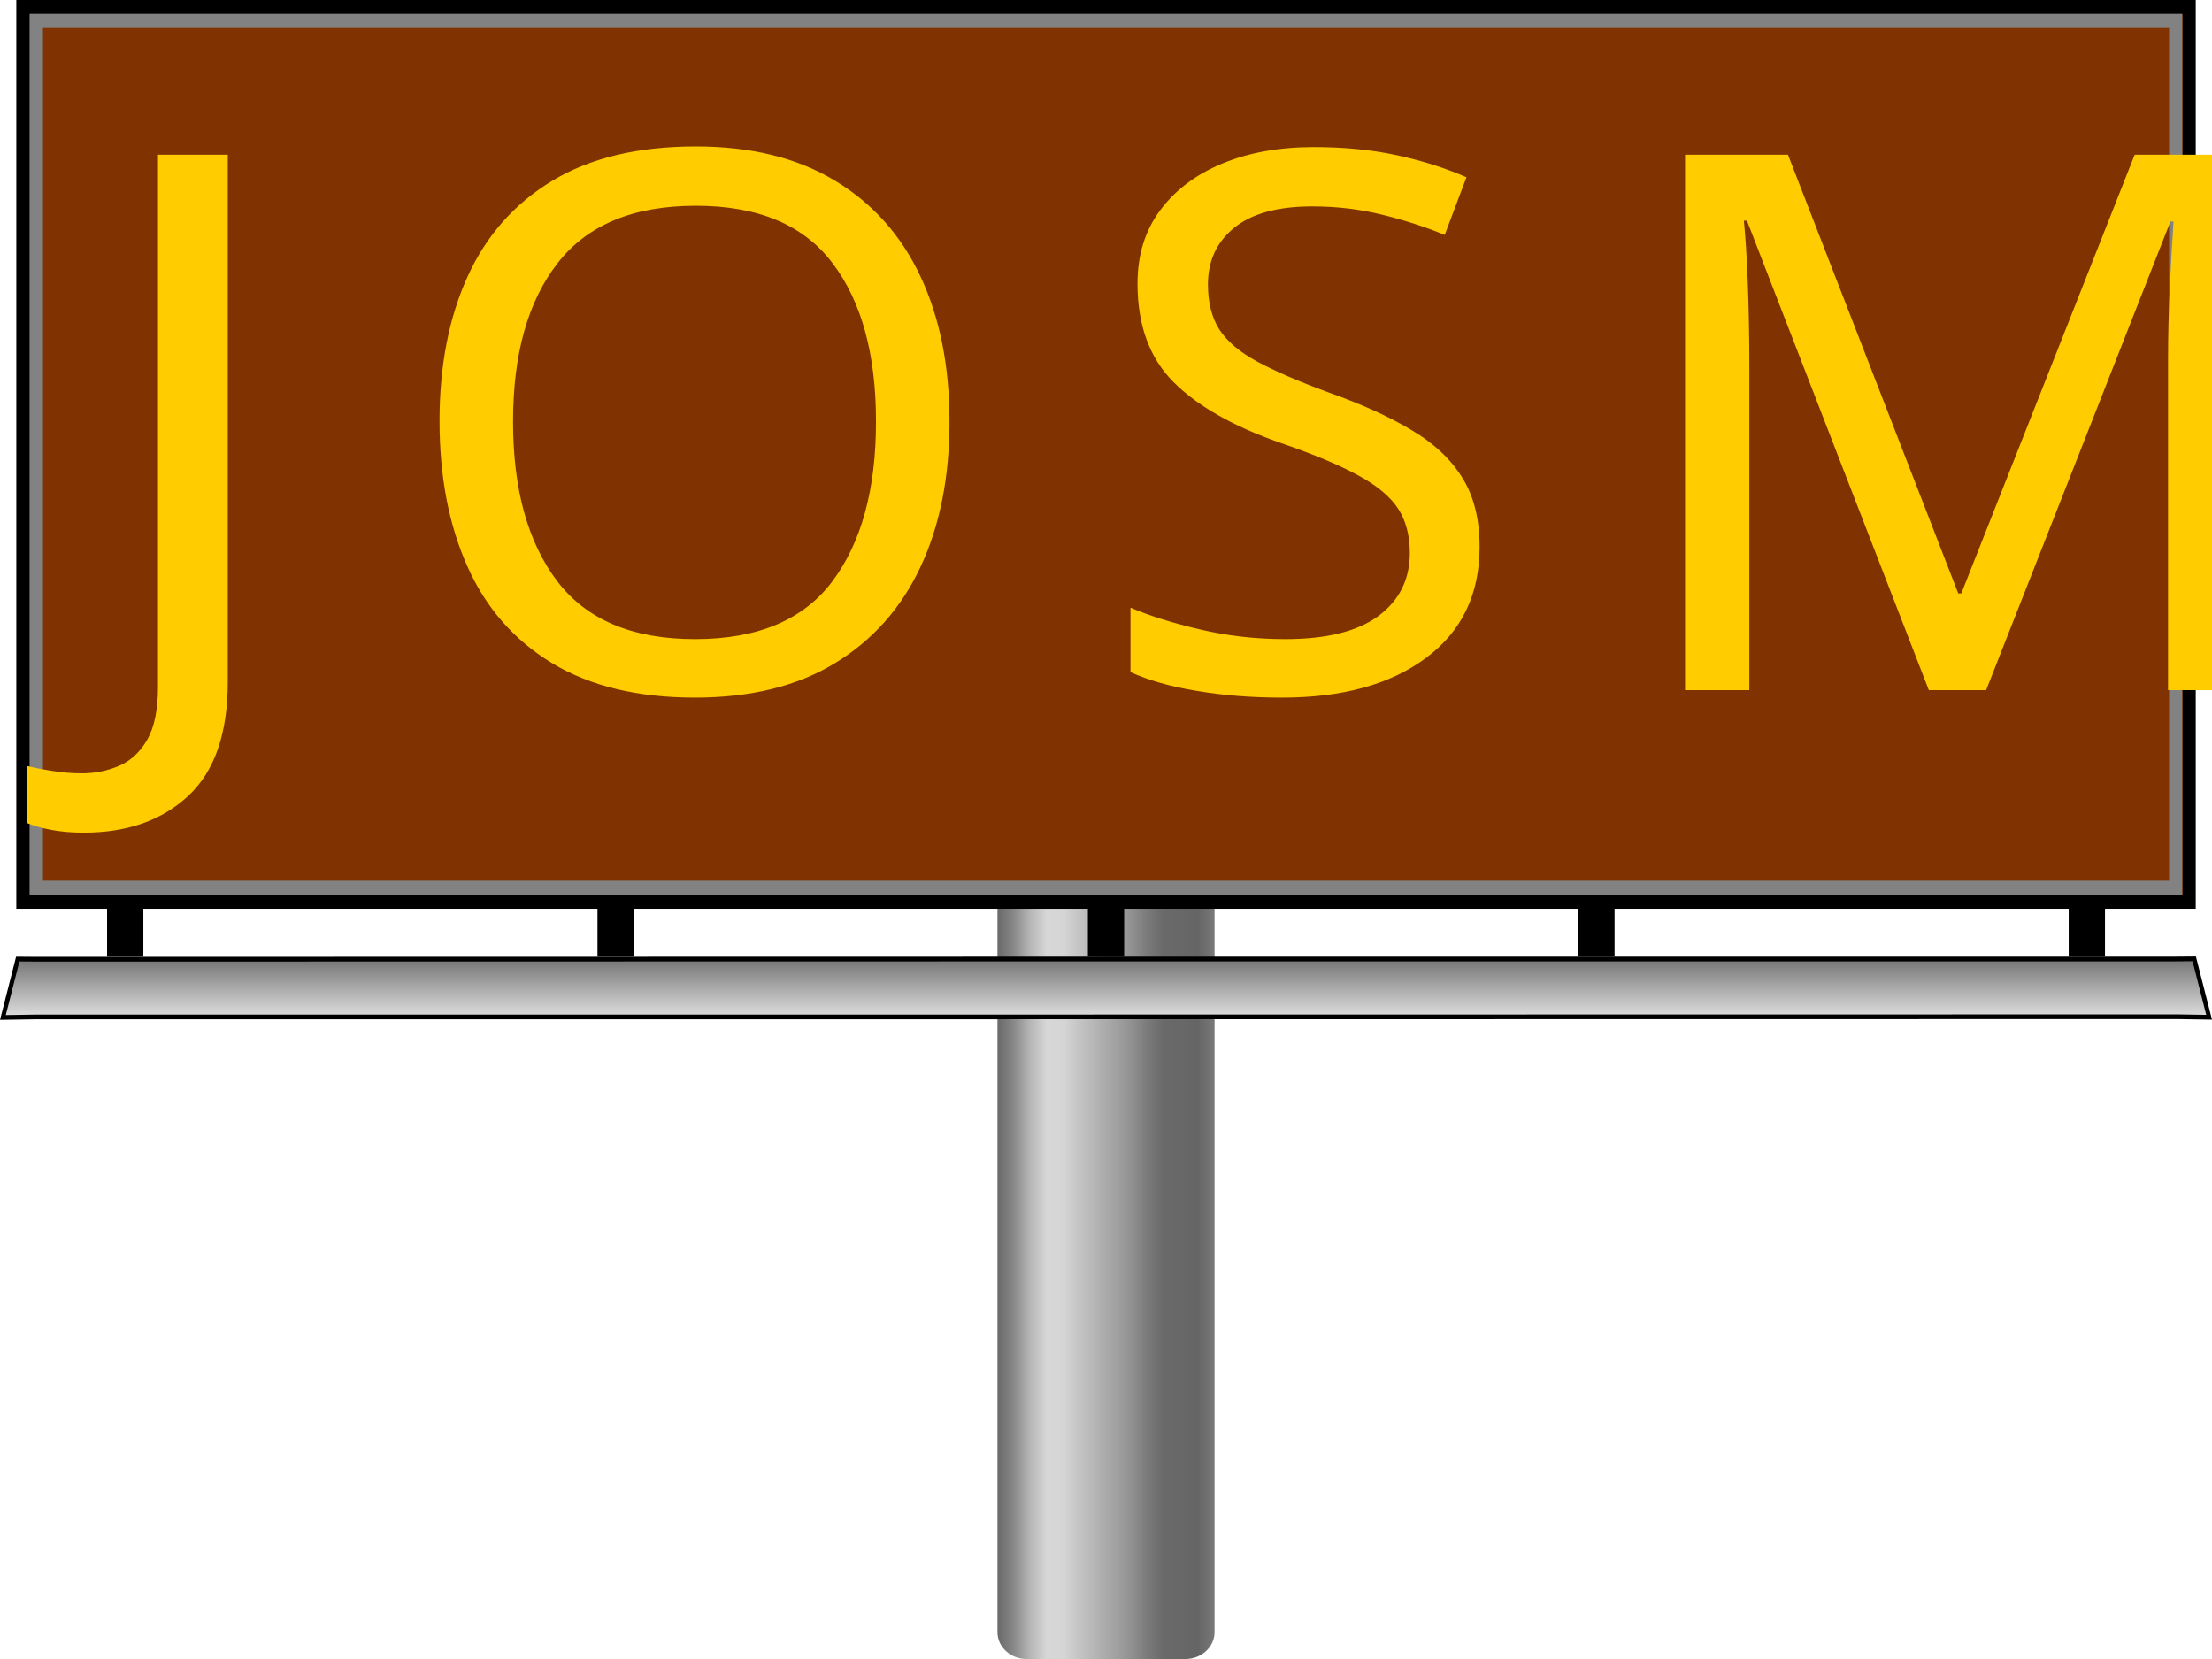
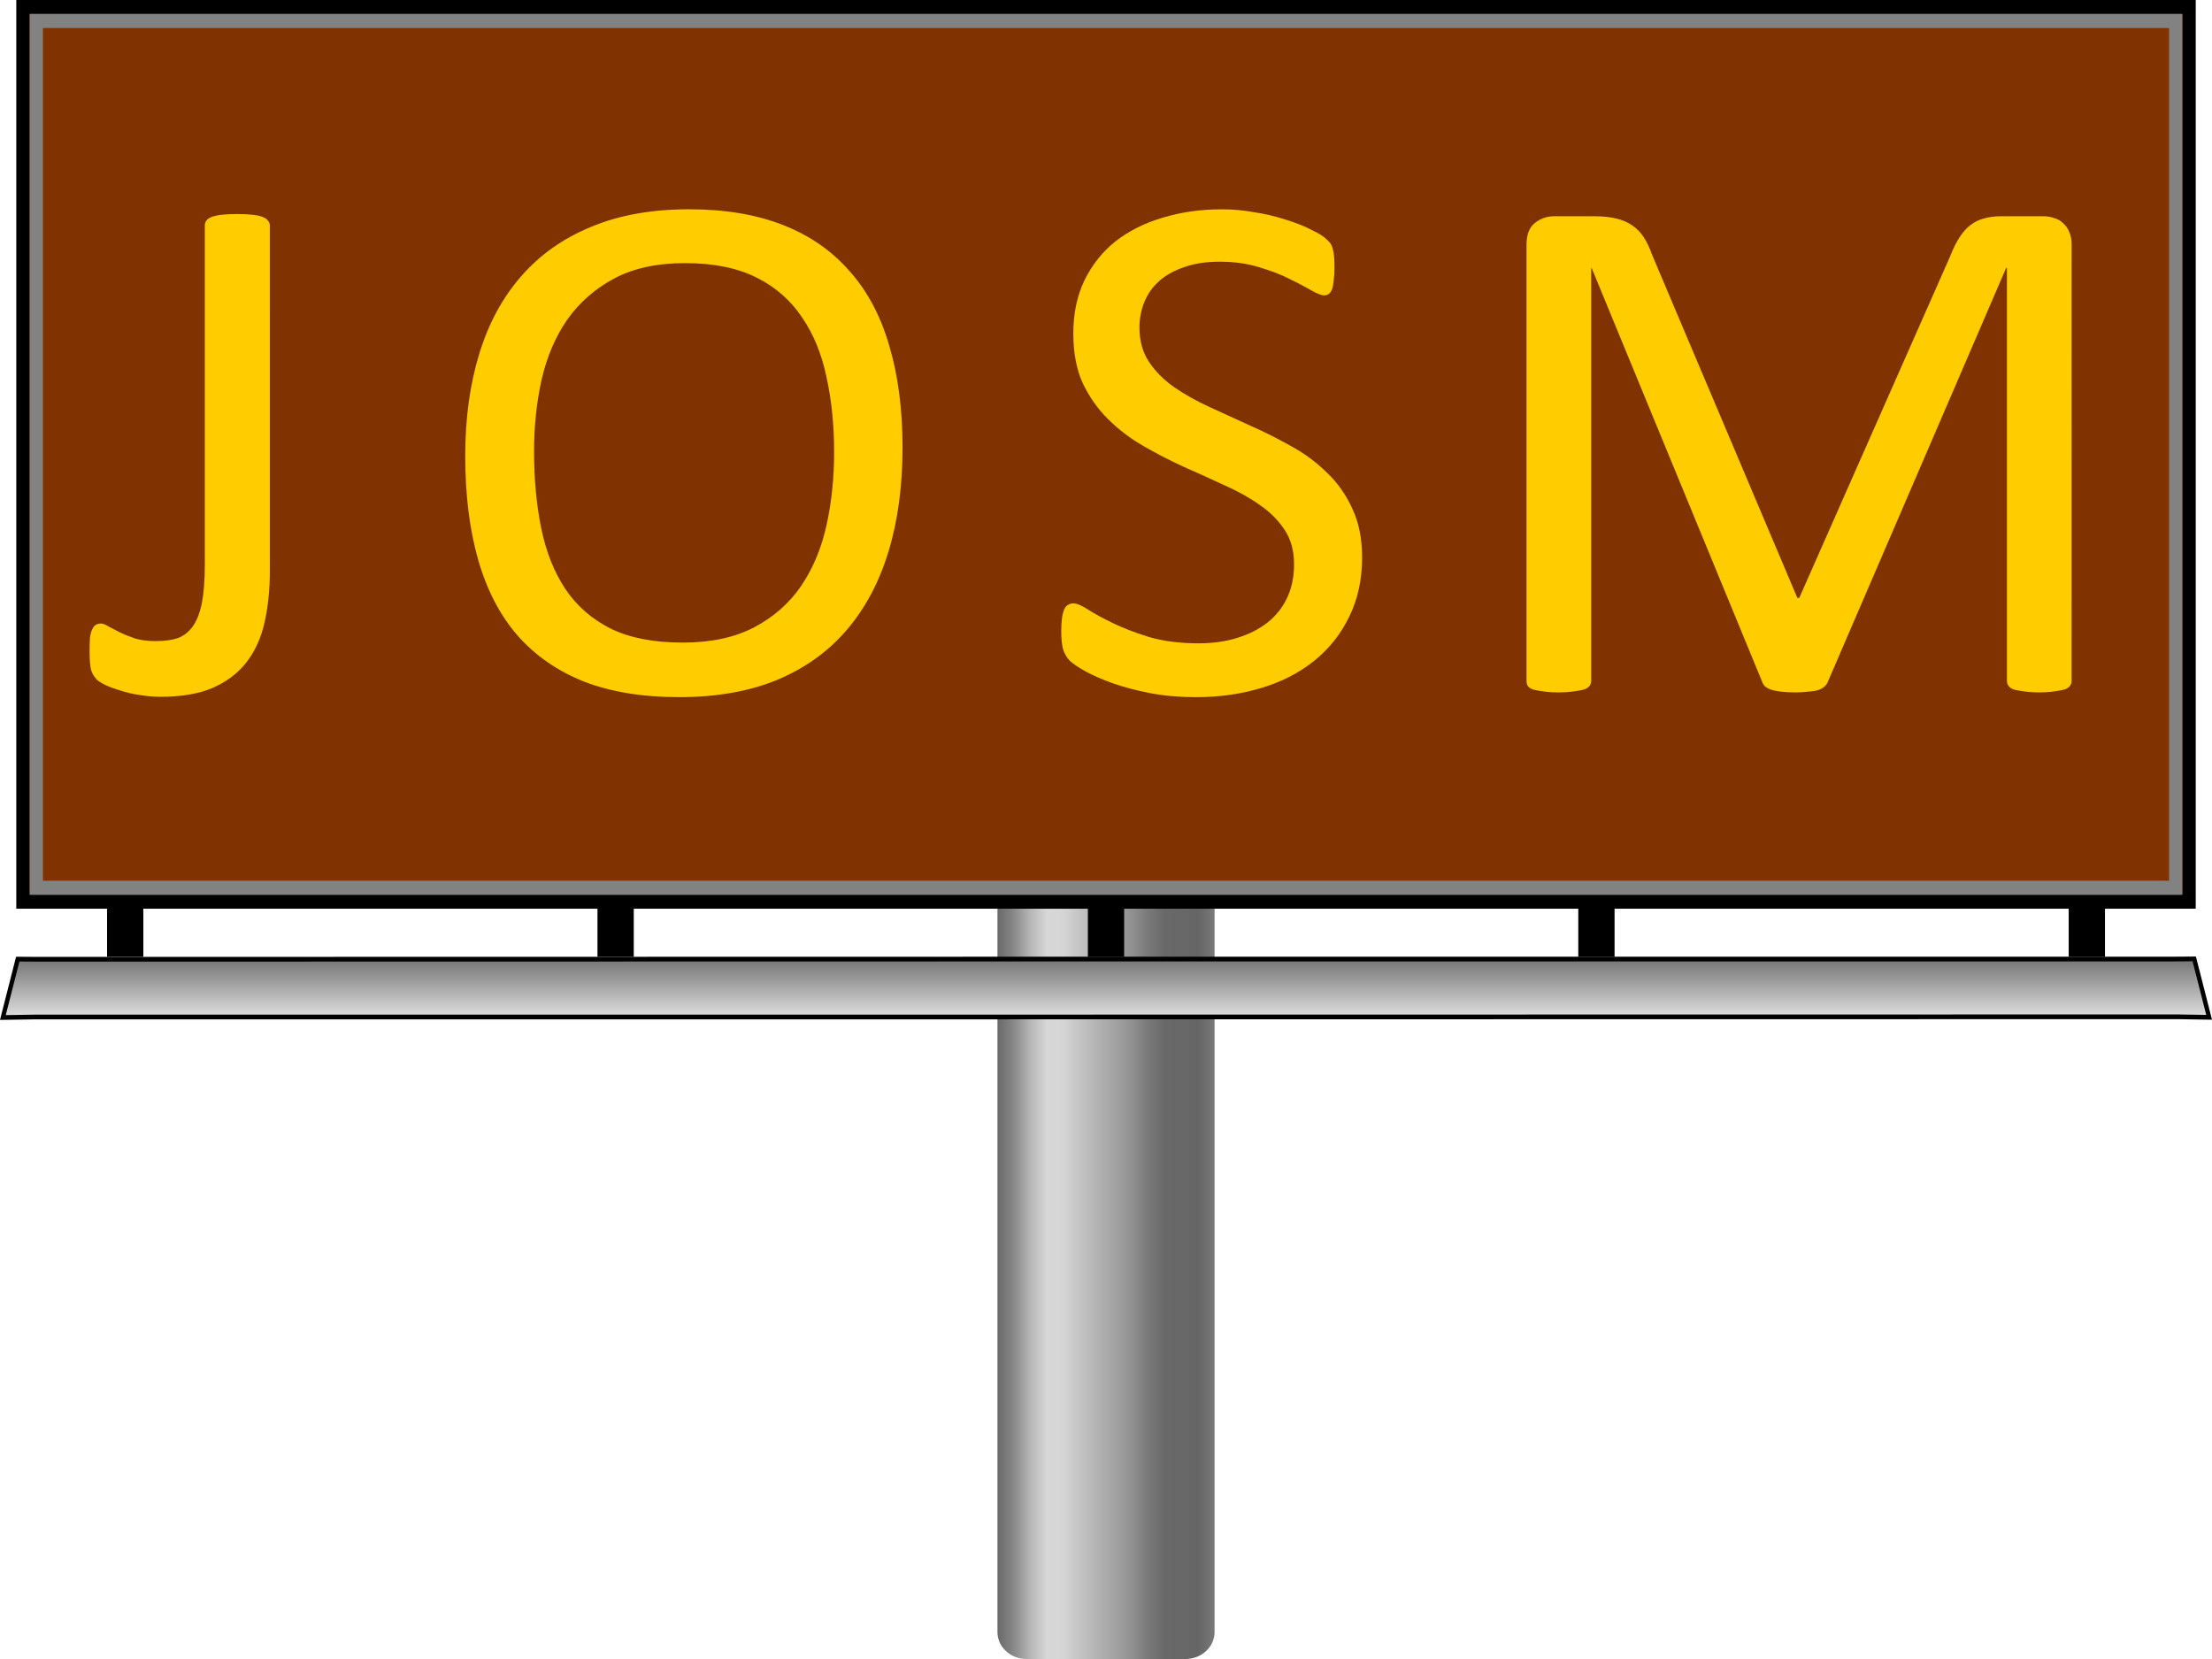
<svg xmlns="http://www.w3.org/2000/svg" xmlns:xlink="http://www.w3.org/1999/xlink" width="160" height="120" viewBox="0 0 160 120" id="svg2" version="1.1">
  <defs id="defs4">
    <linearGradient xlink:href="#linearGradient4347" id="linearGradient3096" gradientUnits="userSpaceOnUse" gradientTransform="matrix(0.1719724,0,0,0.1379897,9.331538,948.2126)" x1="357.8" y1="556.91" x2="456.6" y2="556.91" />
    <linearGradient id="linearGradient4347" y2="556.91" gradientUnits="userSpaceOnUse" x2="456.6" gradientTransform="matrix(1.0492,0,0,0.83928,66.33,399.54)" y1="556.91" x1="357.8">
      <stop id="stop3825" style="stop-color:#8a8a8a" offset="0" />
      <stop id="stop3827" style="stop-color:#676767" offset=".071" />
      <stop id="stop3829" style="stop-color:#878787" offset=".143" />
      <stop id="stop3831" style="stop-color:#b5b5b5" offset=".214" />
      <stop id="stop3833" style="stop-color:#d7d7d7" offset=".286" />
      <stop id="stop3835" style="stop-color:#d5d5d5" offset=".357" />
      <stop id="stop3837" style="stop-color:#c3c3c3" offset=".429" />
      <stop id="stop3839" style="stop-color:#b3b3b3" offset=".5" />
      <stop id="stop3841" style="stop-color:#a3a3a3" offset=".571" />
      <stop id="stop3843" style="stop-color:#929292" offset=".643" />
      <stop id="stop3845" style="stop-color:#7a7a7a" offset=".714" />
      <stop id="stop3847" style="stop-color:#696969" offset=".786" />
      <stop id="stop3849" style="stop-color:#686868" offset=".857" />
      <stop id="stop3851" style="stop-color:#656565" offset=".929" />
      <stop id="stop3853" style="stop-color:#797979" offset="1" />
    </linearGradient>
    <linearGradient xlink:href="#linearGradient4353" id="linearGradient3098" gradientUnits="userSpaceOnUse" gradientTransform="translate(3.2022,122.35)" x1="446.25" y1="689.37" x2="446.25" y2="715.01" />
    <linearGradient id="linearGradient4353" y2="715.01" gradientUnits="userSpaceOnUse" x2="446.25" gradientTransform="translate(3.2022,122.35)" y1="689.37" x1="446.25">
      <stop id="stop4109" style="stop-color:#717171" offset="0" />
      <stop id="stop4111" style="stop-color:#e3e3e3" offset="1" />
    </linearGradient>
  </defs>
  <g id="layer1" transform="translate(0,-933.3622)">
    <rect id="rect2985" style="fill:url(#linearGradient3096);fill-rule:evenodd;stroke-width:0.164" rx="2.107" ry="1.947" height="56.603" width="15.704" y="996.759" x="72.149" />
    <g transform="matrix(0.1639082,0,0,0.1767948,-1.190577,859.07)" id="g4132">
      <g transform="matrix(1,0,0,0.83333,21.422,173.53)" id="g4125">
        <rect x="33.09" y="740.15" width="16.011" height="25.618" style="fill:#000000;fill-rule:evenodd" id="rect4115" />
        <rect x="898.76" y="740.15" width="16.011" height="25.618" style="fill:#000000;fill-rule:evenodd" id="rect4117" />
        <rect x="682.34" y="740.15" width="16.011" height="25.618" style="fill:#000000;fill-rule:evenodd" id="rect4119" />
        <rect x="249.51" y="740.15" width="16.011" height="25.618" style="fill:#000000;fill-rule:evenodd" id="rect4121" />
        <rect x="465.92" y="740.15" width="16.011" height="25.618" style="fill:#000000;fill-rule:evenodd" id="rect4123" />
      </g>
      <path d="m 966.48,812.6 9.105,-0.063 6.565,23.891 -13.718,-0.201 -473.09,0.061 -473.09,0.024 -13.718,0.201 6.565,-23.891 9.105,0.063 471.13,-0.083 z" style="fill:url(#linearGradient3098);stroke:#000000;stroke-width:1.929" id="path4083-2" />
    </g>
    <g transform="matrix(0.1639082,0,0,0.1767948,-0.8006564,878.696)" id="g4071" style="fill:#803300">
      <rect x="14.971" y="312.1" width="956" height="366" style="fill:#803300;stroke:#000000;stroke-width:5.786" id="rect4043" />
      <rect x="20.938" y="317.77" width="944.06" height="354.66" style="fill:#803300;fill-rule:evenodd;stroke:#828282;stroke-width:5.786" id="rect4043-1" />
    </g>
-     <text xml:space="preserve" style="font-style:normal;font-variant:normal;font-weight:normal;font-stretch:normal;font-size:1.97px;line-height:0%;font-family:Calibri;letter-spacing:6.701px;word-spacing:0px;fill:#ffcc00;fill-opacity:1;stroke:none;stroke-width:0.164" x="6.189" y="998.857" id="text3111" transform="scale(1.015836,0.9844108)">
-       <tspan id="tspan3113" x="6.189" y="998.857" style="font-style:normal;font-variant:normal;font-weight:normal;font-stretch:normal;font-size:55.116px;line-height:1.25;font-family:Calibri;fill:#ffcc00;stroke-width:0.164">JOSM</tspan>
-     </text>
+     <g aria-label="JOSM" transform="scale(1.015836,0.9844108)" id="text3111" style="fill:#ffcc00;stroke-width:0.164">
+       <path d="m 19.215,990.084 q 0,2.072 -0.377,3.795 -0.377,1.722 -1.292,2.933 -0.915,1.211 -2.422,1.884 -1.48,0.646 -3.687,0.646 -0.754,0 -1.507,-0.135 -0.727,-0.108 -1.346,-0.323 -0.619,-0.188 -1.076,-0.404 -0.458,-0.242 -0.619,-0.404 -0.135,-0.161 -0.242,-0.323 -0.081,-0.161 -0.161,-0.377 -0.054,-0.242 -0.081,-0.565 -0.027,-0.35 -0.027,-0.834 0,-0.592 0.027,-0.969 0.054,-0.404 0.161,-0.619 0.108,-0.242 0.242,-0.323 0.161,-0.108 0.377,-0.108 0.215,0 0.538,0.215 0.35,0.188 0.807,0.431 0.484,0.242 1.103,0.458 0.619,0.188 1.453,0.188 0.915,0 1.561,-0.215 0.646,-0.242 1.076,-0.861 0.431,-0.619 0.646,-1.695 0.215,-1.103 0.215,-2.853 v -24.921 q 0,-0.188 0.108,-0.35 0.108,-0.161 0.377,-0.269 0.269,-0.108 0.7,-0.161 0.458,-0.054 1.13,-0.054 0.646,0 1.103,0.054 0.458,0.054 0.7,0.161 0.269,0.108 0.377,0.269 0.135,0.161 0.135,0.35 z" id="path5642" />
+       <path d="m 64.265,981.041 q 0,4.225 -0.996,7.616 -0.996,3.391 -2.987,5.786 -1.965,2.368 -4.952,3.66 -2.987,1.265 -6.97,1.265 -3.929,0 -6.809,-1.157 -2.853,-1.184 -4.737,-3.418 -1.857,-2.234 -2.772,-5.544 -0.915,-3.31 -0.915,-7.616 0,-4.118 0.996,-7.482 0.996,-3.364 2.987,-5.705 1.991,-2.368 4.979,-3.633 2.987,-1.292 6.97,-1.292 3.848,0 6.701,1.157 2.853,1.157 4.737,3.391 1.911,2.207 2.826,5.49 0.942,3.256 0.942,7.482 z m -4.871,0.323 q 0,-2.96 -0.538,-5.49 -0.511,-2.557 -1.749,-4.414 -1.211,-1.884 -3.256,-2.933 -2.045,-1.05 -5.059,-1.05 -3.014,0 -5.059,1.13 -2.045,1.13 -3.337,3.014 -1.265,1.884 -1.83,4.414 -0.538,2.503 -0.538,5.275 0,3.068 0.511,5.652 0.511,2.584 1.722,4.467 1.211,1.857 3.229,2.907 2.045,1.023 5.113,1.023 3.041,0 5.113,-1.13 2.072,-1.13 3.337,-3.041 1.265,-1.938 1.803,-4.467 0.538,-2.53 0.538,-5.356 z" id="path5644" />
+       <path d="m 96.99,989.088 q 0,2.449 -0.915,4.36 -0.888,1.911 -2.503,3.256 -1.588,1.319 -3.768,1.992 -2.153,0.673 -4.656,0.673 -1.749,0 -3.256,-0.296 -1.48,-0.296 -2.664,-0.727 -1.157,-0.431 -1.965,-0.888 -0.78,-0.458 -1.103,-0.78 -0.296,-0.323 -0.458,-0.807 -0.135,-0.511 -0.135,-1.346 0,-0.592 0.054,-0.969 0.054,-0.404 0.161,-0.646 0.108,-0.242 0.269,-0.323 0.161,-0.108 0.377,-0.108 0.377,0 1.05,0.458 0.7,0.458 1.776,0.996 1.076,0.538 2.584,1.023 1.534,0.458 3.525,0.458 1.507,0 2.745,-0.404 1.265,-0.404 2.153,-1.13 0.915,-0.754 1.399,-1.83 0.484,-1.076 0.484,-2.449 0,-1.48 -0.673,-2.53 -0.673,-1.05 -1.776,-1.83 -1.103,-0.807 -2.53,-1.453 -1.399,-0.673 -2.88,-1.346 -1.48,-0.7 -2.88,-1.534 -1.399,-0.834 -2.503,-1.965 -1.103,-1.13 -1.803,-2.637 -0.673,-1.534 -0.673,-3.66 0,-2.18 0.78,-3.875 0.807,-1.722 2.207,-2.88 1.426,-1.157 3.364,-1.749 1.965,-0.619 4.225,-0.619 1.157,0 2.314,0.215 1.184,0.188 2.207,0.538 1.05,0.323 1.857,0.754 0.807,0.404 1.05,0.673 0.269,0.242 0.35,0.404 0.081,0.135 0.135,0.377 0.054,0.215 0.081,0.538 0.027,0.323 0.027,0.834 0,0.484 -0.054,0.861 -0.027,0.377 -0.108,0.646 -0.081,0.242 -0.242,0.377 -0.135,0.108 -0.323,0.108 -0.296,0 -0.942,-0.377 -0.619,-0.377 -1.534,-0.834 -0.915,-0.484 -2.18,-0.861 -1.238,-0.404 -2.799,-0.404 -1.453,0 -2.53,0.404 -1.076,0.377 -1.776,1.023 -0.7,0.646 -1.05,1.534 -0.35,0.888 -0.35,1.884 0,1.453 0.673,2.503 0.673,1.05 1.776,1.857 1.13,0.807 2.557,1.48 1.426,0.673 2.907,1.373 1.48,0.673 2.907,1.507 1.426,0.807 2.53,1.938 1.13,1.103 1.803,2.637 0.7,1.507 0.7,3.579 z" id="path5646" />
+       <path d="m 147.509,998.157 c 0,0.144 -0.037,0.269 -0.11,0.377 -0.074,0.108 -0.202,0.197 -0.386,0.269 -0.184,0.054 -0.423,0.099 -0.717,0.135 -0.276,0.054 -0.644,0.081 -1.103,0.081 -0.423,0 -0.791,-0.027 -1.103,-0.081 -0.294,-0.036 -0.533,-0.081 -0.717,-0.135 -0.166,-0.072 -0.285,-0.161 -0.359,-0.269 -0.074,-0.108 -0.11,-0.233 -0.11,-0.377 v -30.33 h -0.055 l -12.718,30.465 c -0.055,0.126 -0.138,0.233 -0.248,0.323 -0.092,0.09 -0.239,0.17 -0.441,0.242 -0.184,0.054 -0.414,0.09 -0.69,0.108 -0.257,0.036 -0.57,0.054 -0.938,0.054 -0.386,0 -0.717,-0.018 -0.993,-0.054 -0.276,-0.036 -0.506,-0.081 -0.69,-0.135 -0.184,-0.072 -0.331,-0.152 -0.441,-0.242 -0.092,-0.09 -0.156,-0.188 -0.193,-0.296 l -12.166,-30.465 h -0.028 v 30.33 c 0,0.144 -0.037,0.269 -0.11,0.377 -0.074,0.108 -0.202,0.197 -0.386,0.269 -0.184,0.054 -0.423,0.099 -0.717,0.135 -0.294,0.054 -0.671,0.081 -1.131,0.081 -0.441,0 -0.809,-0.027 -1.104,-0.081 -0.294,-0.036 -0.533,-0.081 -0.717,-0.135 -0.166,-0.072 -0.285,-0.161 -0.359,-0.269 -0.055,-0.108 -0.083,-0.233 -0.083,-0.377 v -32.025 c 0,-0.754 0.202,-1.292 0.607,-1.615 0.405,-0.323 0.855,-0.484 1.352,-0.484 h 2.869 c 0.589,0 1.104,0.054 1.545,0.161 0.441,0.108 0.828,0.278 1.159,0.511 0.331,0.233 0.607,0.529 0.828,0.888 0.221,0.359 0.414,0.78 0.579,1.265 l 10.345,25.217 h 0.138 l 10.759,-25.136 c 0.202,-0.538 0.423,-0.996 0.662,-1.373 0.239,-0.377 0.497,-0.673 0.772,-0.888 0.294,-0.233 0.616,-0.395 0.966,-0.484 0.349,-0.108 0.754,-0.161 1.214,-0.161 h 3.007 c 0.276,0 0.533,0.045 0.772,0.135 0.257,0.072 0.469,0.197 0.635,0.377 0.184,0.161 0.331,0.377 0.441,0.646 0.11,0.251 0.166,0.565 0.166,0.942 z" id="path5648" style="stroke-width:0.166" />
+     </g>
  </g>
</svg>
